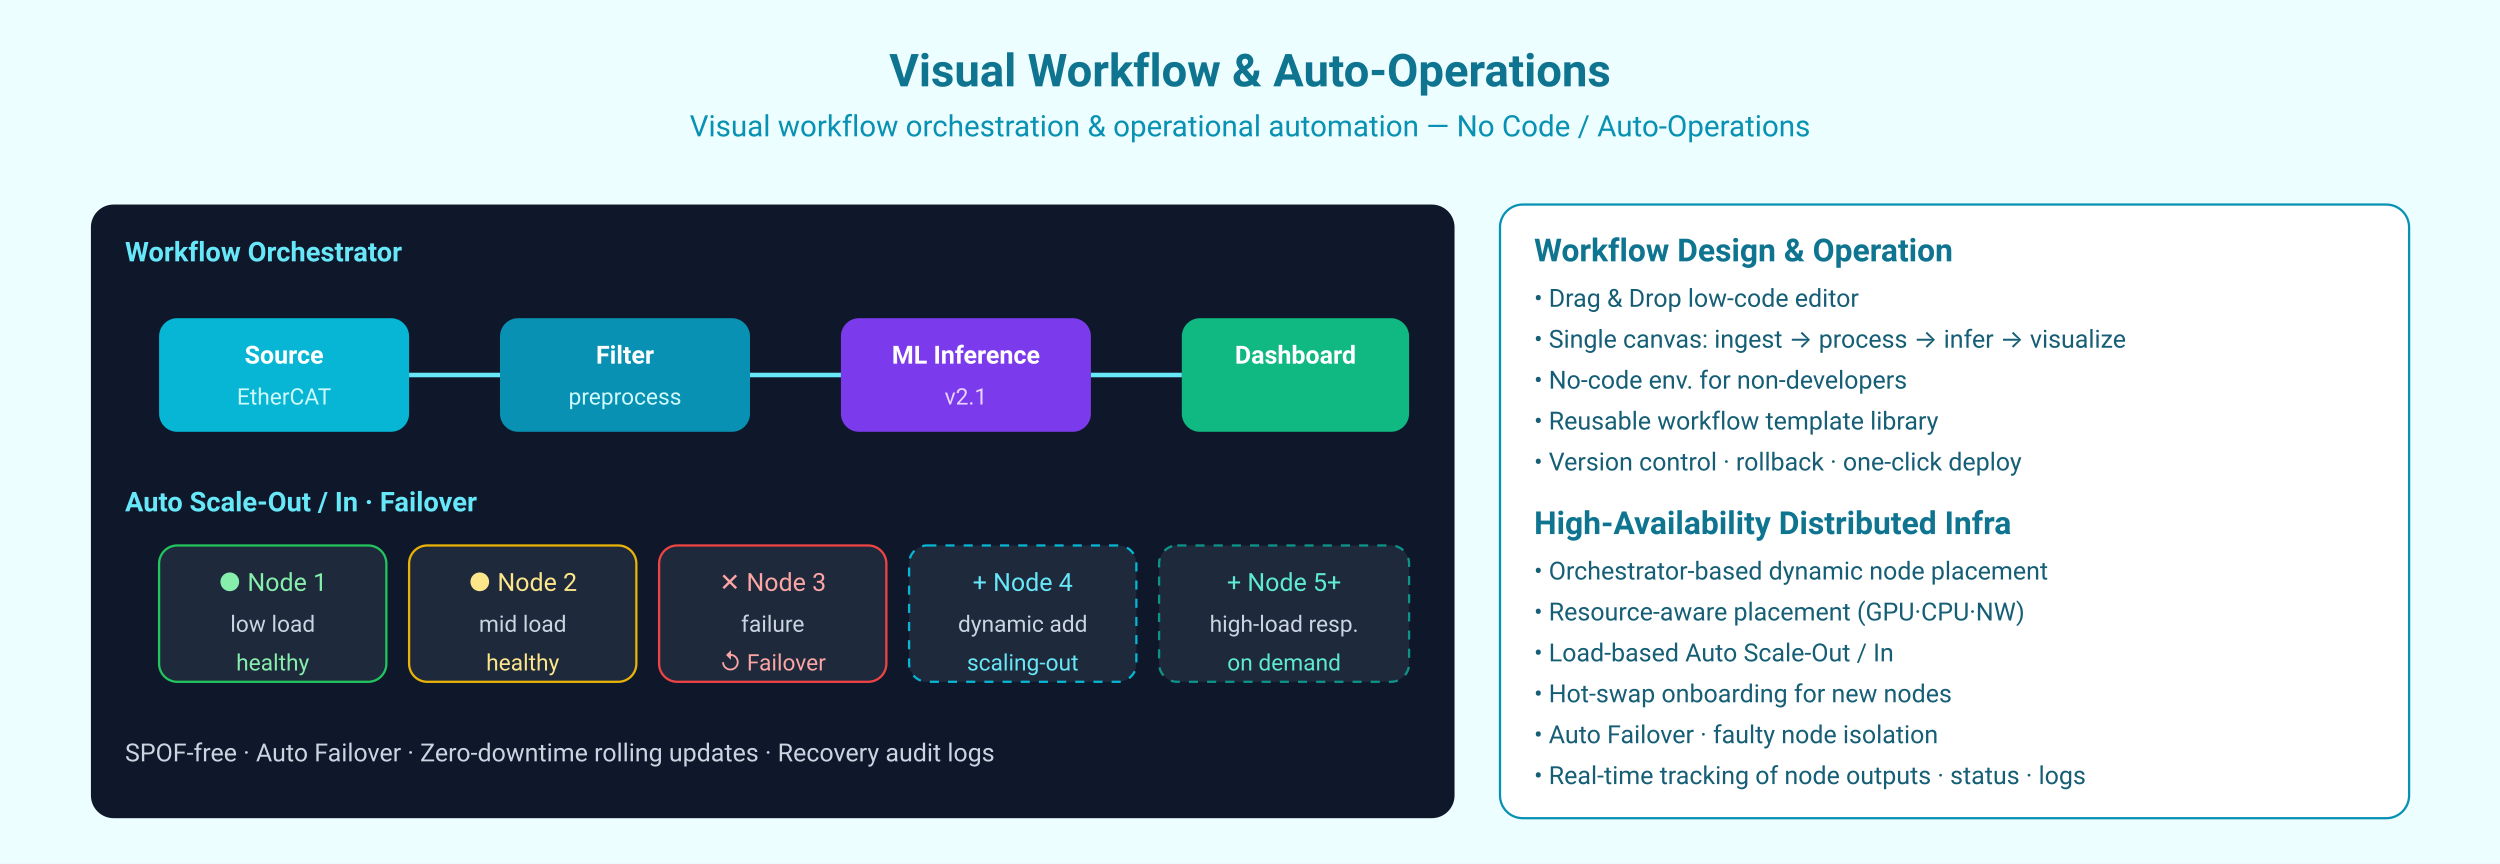
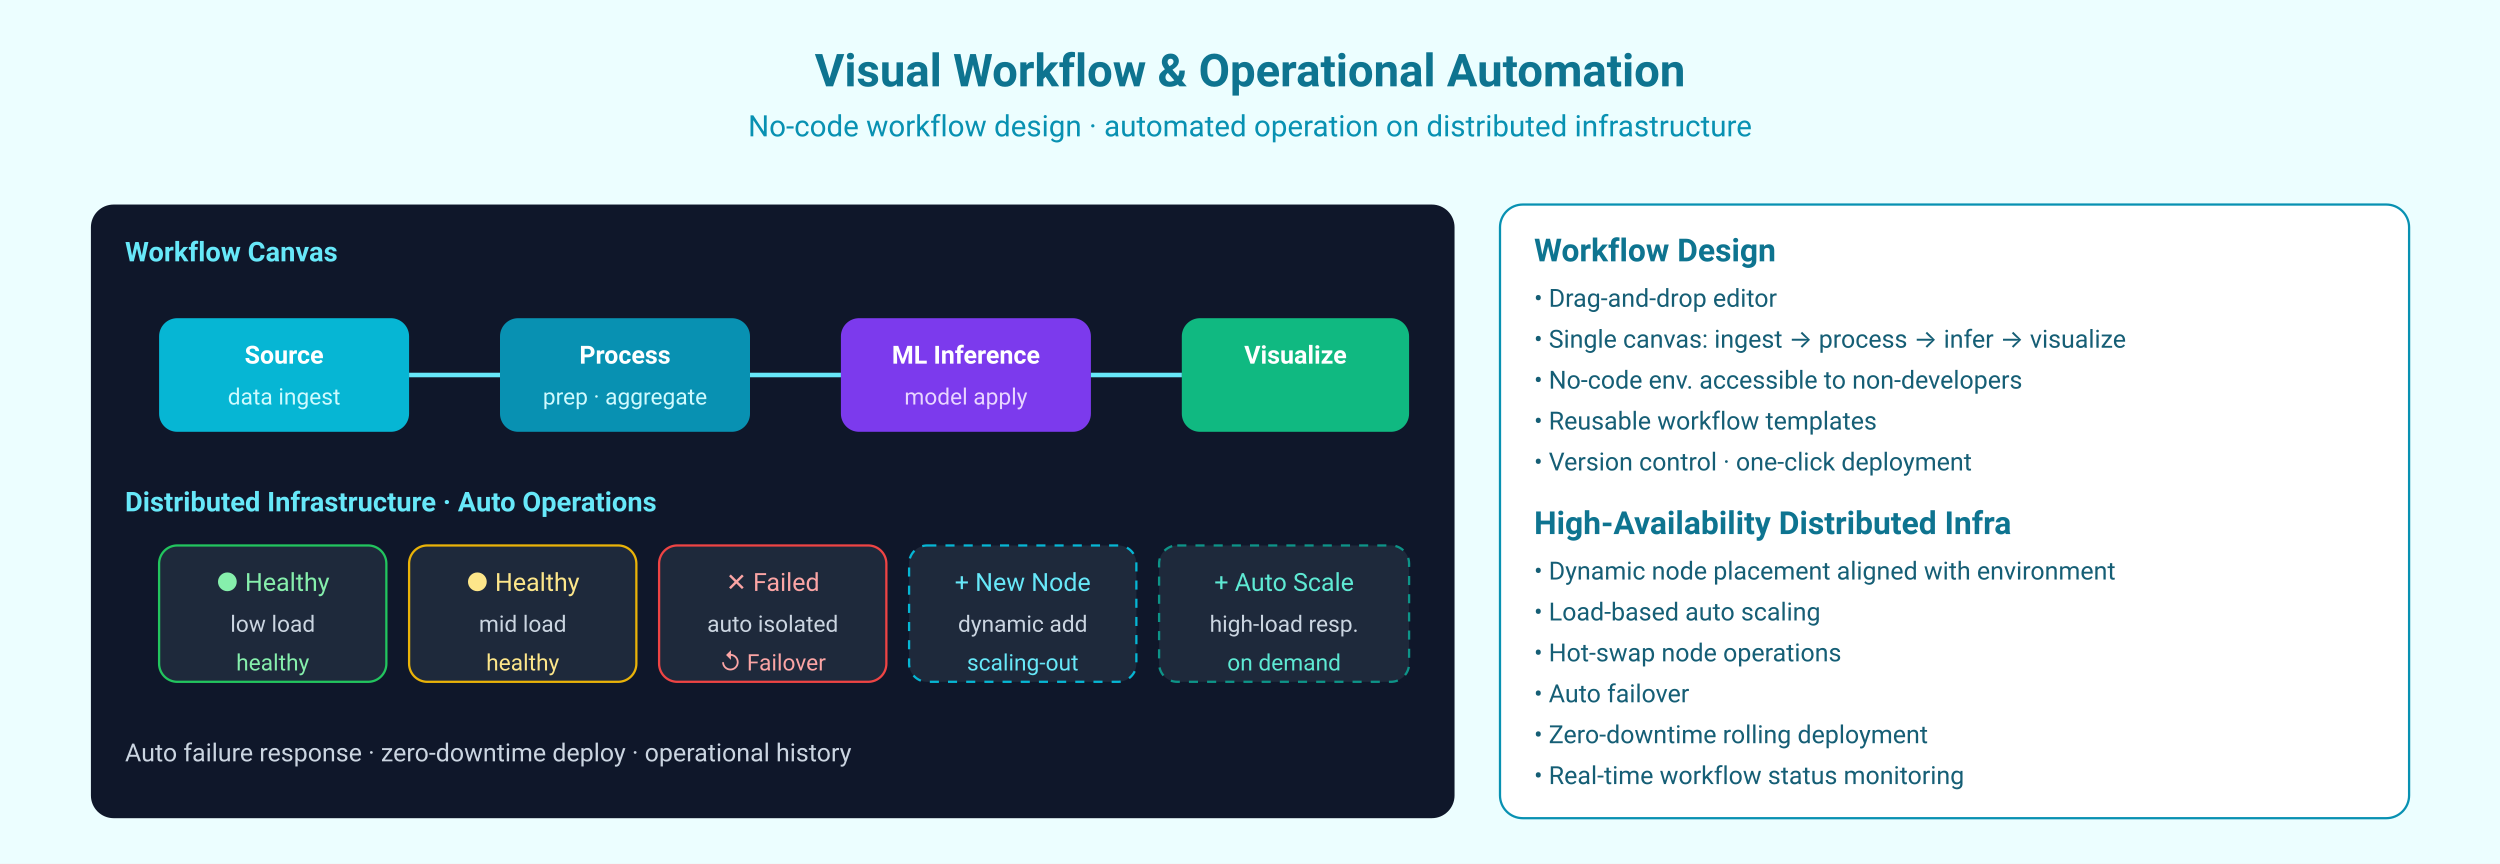
<svg xmlns="http://www.w3.org/2000/svg" viewBox="0 0 1100 380" font-family="-apple-system,BlinkMacSystemFont,'Segoe UI',Roboto,sans-serif">
  <rect width="1100" height="380" fill="#ecfeff" />
-   <text x="550" y="38" text-anchor="middle" font-size="20" font-weight="700" fill="#0e7490">Visual Workflow &amp; Auto-Operations</text>
-   <text x="550" y="60" text-anchor="middle" font-size="13" fill="#0891b2">Visual workflow orchestration &amp; operational automation — No Code / Auto-Operations</text>
+   <text x="550" y="38" text-anchor="middle" font-size="20" font-weight="700" fill="#0e7490">Visual Workflow &amp; Operational Automation</text>
+   <text x="550" y="60" text-anchor="middle" font-size="13" fill="#0891b2">No-code workflow design · automated operation on distributed infrastructure</text>
  <rect x="40" y="90" width="600" height="270" rx="10" fill="#0f172a" />
-   <text x="55" y="115" font-size="12" font-weight="700" fill="#67e8f9">Workflow Orchestrator</text>
+   <text x="55" y="115" font-size="12" font-weight="700" fill="#67e8f9">Workflow Canvas</text>
  <rect x="70" y="140" width="110" height="50" rx="8" fill="#06b6d4" />
  <text x="125" y="160" text-anchor="middle" font-size="11" font-weight="700" fill="#ffffff">Source</text>
-   <text x="125" y="178" text-anchor="middle" font-size="10" fill="#cffafe">EtherCAT</text>
+   <text x="125" y="178" text-anchor="middle" font-size="10" fill="#cffafe">data ingest</text>
  <rect x="220" y="140" width="110" height="50" rx="8" fill="#0891b2" />
-   <text x="275" y="160" text-anchor="middle" font-size="11" font-weight="700" fill="#ffffff">Filter</text>
-   <text x="275" y="178" text-anchor="middle" font-size="10" fill="#cffafe">preprocess</text>
+   <text x="275" y="160" text-anchor="middle" font-size="11" font-weight="700" fill="#ffffff">Process</text>
+   <text x="275" y="178" text-anchor="middle" font-size="10" fill="#cffafe">prep · aggregate</text>
  <rect x="370" y="140" width="110" height="50" rx="8" fill="#7c3aed" />
  <text x="425" y="160" text-anchor="middle" font-size="11" font-weight="700" fill="#ffffff">ML Inference</text>
-   <text x="425" y="178" text-anchor="middle" font-size="10" fill="#e9d5ff">v2.1</text>
+   <text x="425" y="178" text-anchor="middle" font-size="10" fill="#e9d5ff">model apply</text>
  <rect x="520" y="140" width="100" height="50" rx="8" fill="#10b981" />
-   <text x="570" y="160" text-anchor="middle" font-size="11" font-weight="700" fill="#ffffff">Dashboard</text>
+   <text x="570" y="160" text-anchor="middle" font-size="11" font-weight="700" fill="#ffffff">Visualize</text>
  <line x1="180" y1="165" x2="220" y2="165" stroke="#67e8f9" stroke-width="2" />
  <line x1="330" y1="165" x2="370" y2="165" stroke="#67e8f9" stroke-width="2" />
  <line x1="480" y1="165" x2="520" y2="165" stroke="#67e8f9" stroke-width="2" />
-   <text x="55" y="225" font-size="12" font-weight="700" fill="#67e8f9">Auto Scale-Out / In · Failover</text>
+   <text x="55" y="225" font-size="12" font-weight="700" fill="#67e8f9">Distributed Infrastructure · Auto Operations</text>
  <g>
    <rect x="70" y="240" width="100" height="60" rx="8" fill="#1e293b" stroke="#22c55e" />
-     <text x="120" y="260" text-anchor="middle" font-size="11" fill="#86efac">● Node 1</text>
+     <text x="120" y="260" text-anchor="middle" font-size="11" fill="#86efac">● Healthy</text>
    <text x="120" y="278" text-anchor="middle" font-size="10" fill="#cbd5e1">low load</text>
    <text x="120" y="295" text-anchor="middle" font-size="10" fill="#86efac">healthy</text>
    <rect x="180" y="240" width="100" height="60" rx="8" fill="#1e293b" stroke="#eab308" />
-     <text x="230" y="260" text-anchor="middle" font-size="11" fill="#fde68a">● Node 2</text>
+     <text x="230" y="260" text-anchor="middle" font-size="11" fill="#fde68a">● Healthy</text>
    <text x="230" y="278" text-anchor="middle" font-size="10" fill="#cbd5e1">mid load</text>
    <text x="230" y="295" text-anchor="middle" font-size="10" fill="#fde68a">healthy</text>
    <rect x="290" y="240" width="100" height="60" rx="8" fill="#1e293b" stroke="#ef4444" />
-     <text x="340" y="260" text-anchor="middle" font-size="11" fill="#fca5a5">✕ Node 3</text>
-     <text x="340" y="278" text-anchor="middle" font-size="10" fill="#cbd5e1">failure</text>
+     <text x="340" y="260" text-anchor="middle" font-size="11" fill="#fca5a5">✕ Failed</text>
+     <text x="340" y="278" text-anchor="middle" font-size="10" fill="#cbd5e1">auto isolated</text>
    <text x="340" y="295" text-anchor="middle" font-size="10" fill="#fca5a5">↺ Failover</text>
    <rect x="400" y="240" width="100" height="60" rx="8" fill="#1e293b" stroke="#06b6d4" stroke-dasharray="4,4" />
-     <text x="450" y="260" text-anchor="middle" font-size="11" fill="#67e8f9">+ Node 4</text>
+     <text x="450" y="260" text-anchor="middle" font-size="11" fill="#67e8f9">+ New Node</text>
    <text x="450" y="278" text-anchor="middle" font-size="10" fill="#cbd5e1">dynamic add</text>
    <text x="450" y="295" text-anchor="middle" font-size="10" fill="#67e8f9">scaling-out</text>
    <rect x="510" y="240" width="110" height="60" rx="8" fill="#1e293b" stroke="#0d9488" stroke-dasharray="4,4" />
-     <text x="565" y="260" text-anchor="middle" font-size="11" fill="#5eead4">+ Node 5+</text>
+     <text x="565" y="260" text-anchor="middle" font-size="11" fill="#5eead4">+ Auto Scale</text>
    <text x="565" y="278" text-anchor="middle" font-size="10" fill="#cbd5e1">high-load resp.</text>
    <text x="565" y="295" text-anchor="middle" font-size="10" fill="#5eead4">on demand</text>
  </g>
-   <text x="55" y="335" font-size="11" fill="#cbd5e1">SPOF-free · Auto Failover · Zero-downtime rolling updates · Recovery audit logs</text>
+   <text x="55" y="335" font-size="11" fill="#cbd5e1">Auto failure response · zero-downtime deploy · operational history</text>
  <rect x="660" y="90" width="400" height="270" rx="10" fill="#ffffff" stroke="#0891b2" />
-   <text x="675" y="115" font-size="14" font-weight="700" fill="#0e7490">Workflow Design &amp; Operation</text>
-   <text x="675" y="135" font-size="11" fill="#155e75">• Drag &amp; Drop low-code editor</text>
+   <text x="675" y="115" font-size="14" font-weight="700" fill="#0e7490">Workflow Design</text>
+   <text x="675" y="135" font-size="11" fill="#155e75">• Drag-and-drop editor</text>
  <text x="675" y="153" font-size="11" fill="#155e75">• Single canvas: ingest → process → infer → visualize</text>
-   <text x="675" y="171" font-size="11" fill="#155e75">• No-code env. for non-developers</text>
-   <text x="675" y="189" font-size="11" fill="#155e75">• Reusable workflow template library</text>
-   <text x="675" y="207" font-size="11" fill="#155e75">• Version control · rollback · one-click deploy</text>
+   <text x="675" y="171" font-size="11" fill="#155e75">• No-code env. accessible to non-developers</text>
+   <text x="675" y="189" font-size="11" fill="#155e75">• Reusable workflow templates</text>
+   <text x="675" y="207" font-size="11" fill="#155e75">• Version control · one-click deployment</text>
  <text x="675" y="235" font-size="14" font-weight="700" fill="#0e7490">High-Availability Distributed Infra</text>
-   <text x="675" y="255" font-size="11" fill="#155e75">• Orchestrator-based dynamic node placement</text>
-   <text x="675" y="273" font-size="11" fill="#155e75">• Resource-aware placement (GPU·CPU·NW)</text>
-   <text x="675" y="291" font-size="11" fill="#155e75">• Load-based Auto Scale-Out / In</text>
-   <text x="675" y="309" font-size="11" fill="#155e75">• Hot-swap onboarding for new nodes</text>
-   <text x="675" y="327" font-size="11" fill="#155e75">• Auto Failover · faulty node isolation</text>
-   <text x="675" y="345" font-size="11" fill="#155e75">• Real-time tracking of node outputs · status · logs</text>
+   <text x="675" y="255" font-size="11" fill="#155e75">• Dynamic node placement aligned with environment</text>
+   <text x="675" y="273" font-size="11" fill="#155e75">• Load-based auto scaling</text>
+   <text x="675" y="291" font-size="11" fill="#155e75">• Hot-swap node operations</text>
+   <text x="675" y="309" font-size="11" fill="#155e75">• Auto failover</text>
+   <text x="675" y="327" font-size="11" fill="#155e75">• Zero-downtime rolling deployment</text>
+   <text x="675" y="345" font-size="11" fill="#155e75">• Real-time workflow status monitoring</text>
</svg>
